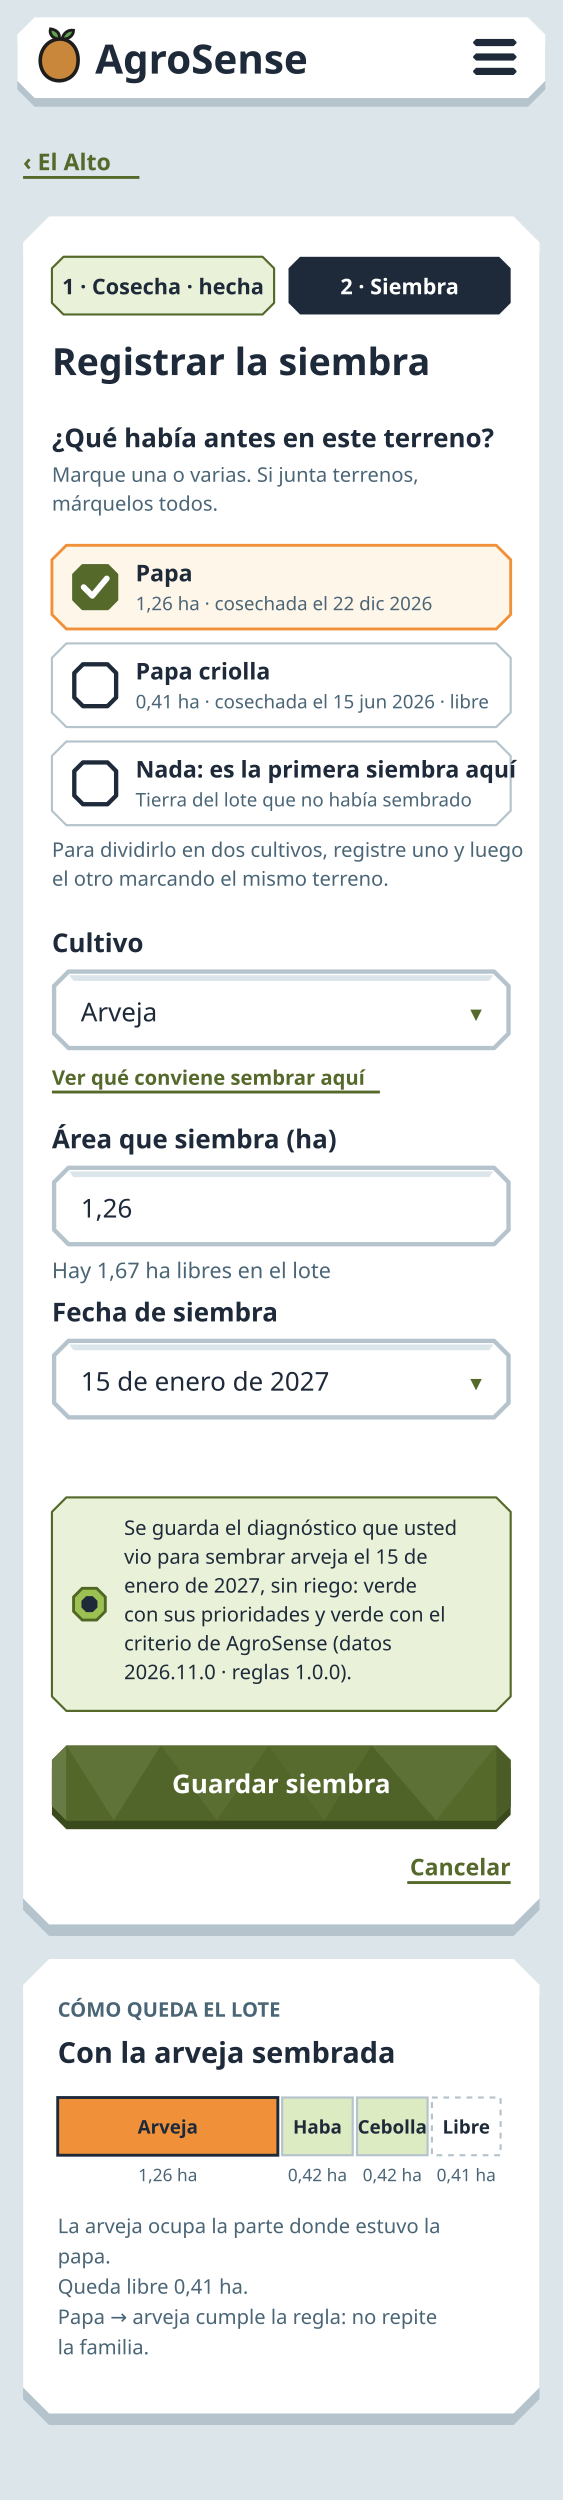
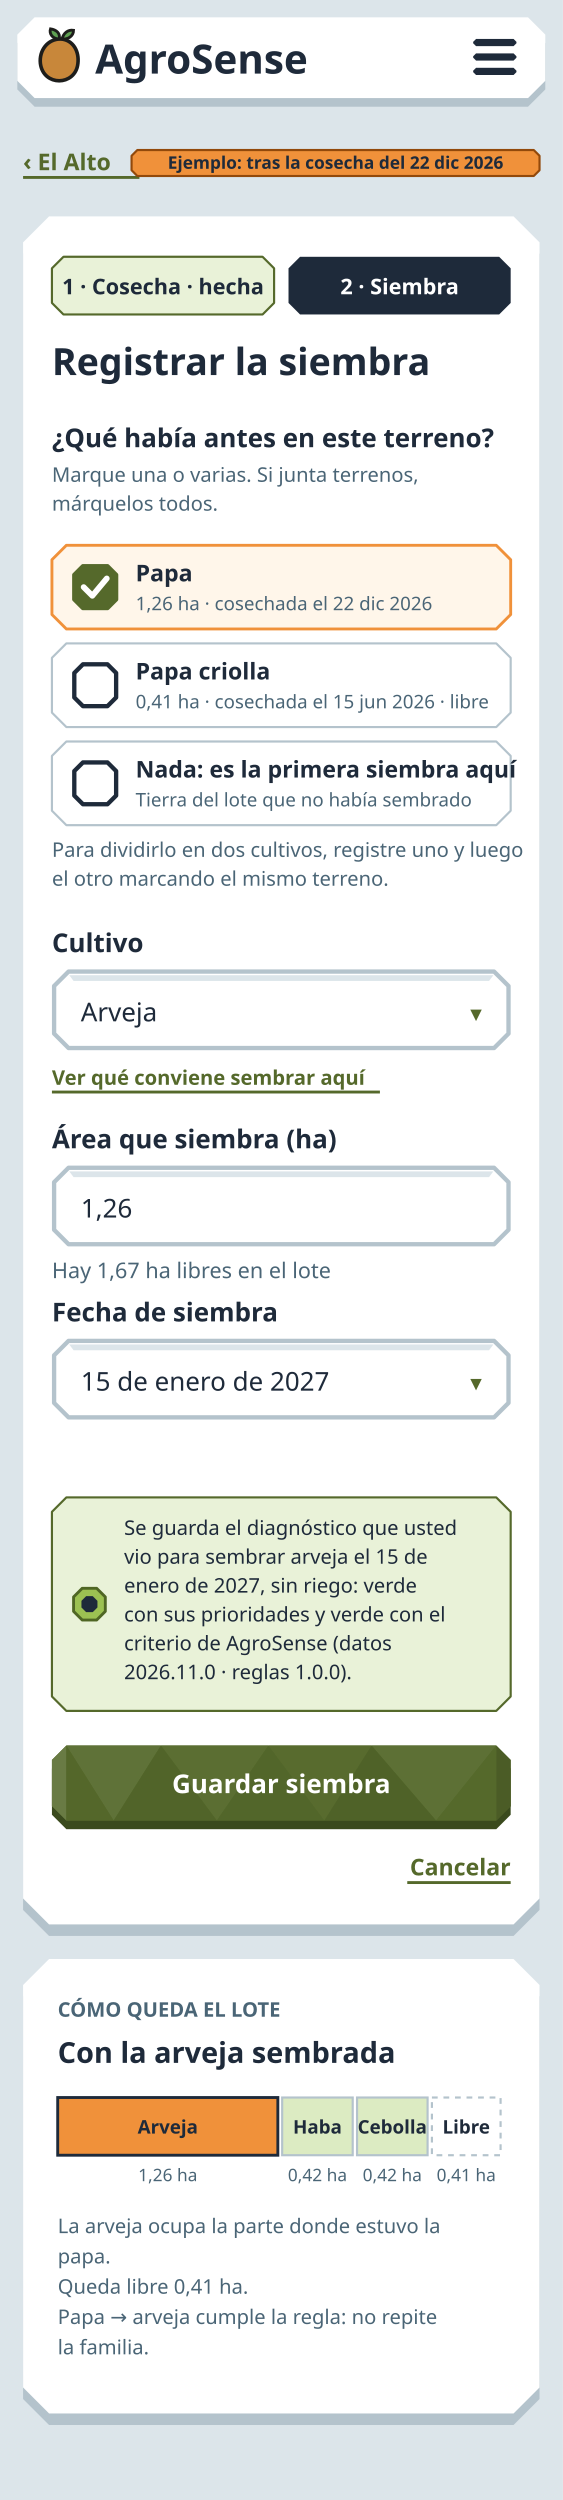
<svg xmlns="http://www.w3.org/2000/svg" width="390" height="1733" viewBox="0 0 390 1733">
  <rect width="390" height="1733" fill="#DCE5EA" />
  <rect width="390" height="2400" fill="#DCE5EA" />
  <g id="barra" transform="translate(0 0)">
    <polygon points="24,18 366,18 378,30 378,62 366,74 24,74 12,62 12,30" fill="#B4C3CC" />
    <polygon points="24,12 366,12 378,24 378,56 366,68 24,68 12,56 12,24" fill="#FFFFFF" />
    <g id="marca" transform="translate(26 18)">
      <path d="M16 9c9 .6 13 9 12 17-.8 8-7 12-13 12S3 34 2 26C1 17 7 9 16 9z" fill="#C8873A" stroke="#1D1D1B" stroke-width="2.5" />
      <path d="M15 9c-5 0-7-4-6-7 4 .6 7 3 6 7zm2 0c4 .6 8-2 8-6-4-.6-7 2-8 6z" fill="#5FA052" stroke="#1D1D1B" stroke-width="2" />
      <text x="40" y="33" font-family="Fredoka" font-weight="600" font-size="28" fill="#1E2A3A" text-anchor="start">AgroSense</text>
    </g>
    <polygon points="330,27 356,27 358,29 358,30 356,32 330,32 328,30 328,29" fill="#1E2A3A" />
    <polygon points="330,37 356,37 358,39 358,40 356,42 330,42 328,40 328,39" fill="#1E2A3A" />
    <polygon points="330,47 356,47 358,49 358,50 356,52 330,52 328,50 328,49" fill="#1E2A3A" />
  </g>
  <text x="16" y="118" font-family="Atkinson Hyperlegible" font-weight="700" font-size="16" fill="#55692B" text-anchor="start">‹ El Alto</text>
  <rect x="16" y="122" width="80.64" height="2" fill="#55692B" />
+   <polygon points="95.2,104 370,104 374,108 374,118 370,122 95.2,122 91.2,118 91.2,108" fill="#F0913A" stroke="#92490B" stroke-width="1.5" stroke-linejoin="round" />
+   <text x="232.6" y="117" font-family="Atkinson Hyperlegible" font-weight="700" font-size="12" fill="#1E2A3A" text-anchor="middle">Ejemplo: tras la cosecha del 22 dic 2026</text>
  <g id="tarjeta" transform="translate(16 150)">
    <polygon points="18,8 340,8 358,26 358,1174 340,1192 18,1192 0,1174 0,26" fill="#B4C3CC" />
    <polygon points="18,0 340,0 358,18 358,1166 340,1184 18,1184 0,1166 0,18" fill="#FFFFFF" />
  </g>
  <g id="formulario" transform="translate(16 150)">
    <g id="pasos" transform="translate(20 28)">
      <polygon points="8,0 146,0 154,8 154,32 146,40 8,40 0,32 0,8" fill="#E9F2D8" stroke="#55692B" stroke-width="1.5" stroke-linejoin="round" />
      <text x="77" y="26" font-family="Atkinson Hyperlegible" font-weight="700" font-size="15" fill="#1E2A3A" text-anchor="middle">1 · Cosecha · hecha</text>
      <polygon points="172,0 310,0 318,8 318,32 310,40 172,40 164,32 164,8" fill="#1E2A3A" />
      <text x="241" y="26" font-family="Atkinson Hyperlegible" font-weight="700" font-size="15" fill="#FFFFFF" text-anchor="middle">2 · Siembra</text>
    </g>
    <text x="20" y="110" font-family="Fredoka" font-weight="600" font-size="26" fill="#1E2A3A" text-anchor="start">Registrar la siembra</text>
    <g id="antes-en-este-terreno" transform="translate(20 160)">
      <text x="0" y="0" font-family="Atkinson Hyperlegible" font-weight="700" font-size="18" fill="#1E2A3A" text-anchor="start">¿Qué había antes en este terreno?</text>
      <text x="0" y="24" font-family="Atkinson Hyperlegible" font-weight="400" font-size="14" fill="#4A6576" text-anchor="start">Marque una o varias. Si junta terrenos,</text>
      <text x="0" y="44" font-family="Atkinson Hyperlegible" font-weight="400" font-size="14" fill="#4A6576" text-anchor="start">márquelos todos.</text>
      <polygon points="10,68 308,68 318,78 318,116 308,126 10,126 0,116 0,78" fill="#FFF6EA" stroke="#F0913A" stroke-width="2" stroke-linejoin="round" />
      <g id="casilla-papa" transform="translate(14 81)">
        <polygon points="7.5,1.5 24.5,1.5 30.5,7.5 30.5,24.5 24.5,30.5 7.5,30.5 1.5,24.5 1.5,7.5" fill="#55692B" stroke="#55692B" stroke-width="3" stroke-linejoin="round" />
        <polyline points="8,16 14,22 24,10" fill="none" stroke="#FFFFFF" stroke-width="4" stroke-linecap="round" stroke-linejoin="round" />
      </g>
      <text x="58" y="93" font-family="Atkinson Hyperlegible" font-weight="700" font-size="16" fill="#1E2A3A" text-anchor="start">Papa</text>
      <text x="58" y="113" font-family="Atkinson Hyperlegible" font-weight="400" font-size="13" fill="#4A6576" text-anchor="start">1,26 ha · cosechada el 22 dic 2026</text>
      <polygon points="10,136 308,136 318,146 318,184 308,194 10,194 0,184 0,146" fill="#FFFFFF" stroke="#B4C3CC" stroke-width="1.5" stroke-linejoin="round" />
      <g id="casilla-papa-criolla" transform="translate(14 149)">
        <polygon points="7.5,1.5 24.5,1.5 30.5,7.5 30.5,24.5 24.5,30.5 7.5,30.5 1.5,24.5 1.5,7.5" fill="#FFFFFF" stroke="#1E2A3A" stroke-width="3" stroke-linejoin="round" />
      </g>
      <text x="58" y="161" font-family="Atkinson Hyperlegible" font-weight="700" font-size="16" fill="#1E2A3A" text-anchor="start">Papa criolla</text>
      <text x="58" y="181" font-family="Atkinson Hyperlegible" font-weight="400" font-size="13" fill="#4A6576" text-anchor="start">0,41 ha · cosechada el 15 jun 2026 · libre</text>
      <polygon points="10,204 308,204 318,214 318,252 308,262 10,262 0,252 0,214" fill="#FFFFFF" stroke="#B4C3CC" stroke-width="1.5" stroke-linejoin="round" />
      <g id="casilla-nada:-es-la-primera-siembra-aquí" transform="translate(14 217)">
        <polygon points="7.5,1.5 24.5,1.5 30.5,7.5 30.5,24.5 24.5,30.5 7.5,30.5 1.5,24.5 1.5,7.5" fill="#FFFFFF" stroke="#1E2A3A" stroke-width="3" stroke-linejoin="round" />
      </g>
      <text x="58" y="229" font-family="Atkinson Hyperlegible" font-weight="700" font-size="16" fill="#1E2A3A" text-anchor="start">Nada: es la primera siembra aquí</text>
      <text x="58" y="249" font-family="Atkinson Hyperlegible" font-weight="400" font-size="13" fill="#4A6576" text-anchor="start">Tierra del lote que no había sembrado</text>
      <text x="0" y="284" font-family="Atkinson Hyperlegible" font-weight="400" font-size="14" fill="#4A6576" text-anchor="start">Para dividirlo en dos cultivos, registre uno y luego</text>
      <text x="0" y="304" font-family="Atkinson Hyperlegible" font-weight="400" font-size="14" fill="#4A6576" text-anchor="start">el otro marcando el mismo terreno.</text>
    </g>
    <g id="campo-cultivo" transform="translate(20 510)">
      <text x="0" y="0" font-family="Atkinson Hyperlegible" font-weight="700" font-size="18" fill="#1E2A3A" text-anchor="start">Cultivo</text>
      <polygon points="11.5,13.5 306.5,13.5 316.5,23.5 316.5,56.5 306.5,66.5 11.5,66.5 1.5,56.5 1.5,23.5" fill="#FFFFFF" stroke="#B4C3CC" stroke-width="3" stroke-linejoin="round" />
      <polygon points="12,16 306,16 303,20 15,20" fill="#DCE5EA" />
      <text x="20" y="48" font-family="Atkinson Hyperlegible" font-weight="400" font-size="18" fill="#1E2A3A" text-anchor="start">Arveja</text>
      <text x="298" y="48" font-family="Atkinson Hyperlegible" font-weight="700" font-size="16" fill="#55692B" text-anchor="end">▾</text>
    </g>
    <text x="20" y="602" font-family="Atkinson Hyperlegible" font-weight="700" font-size="14" fill="#55692B" text-anchor="start">Ver qué conviene sembrar aquí</text>
    <rect x="20" y="606" width="227.36" height="2" fill="#55692B" />
    <g id="campo-area" transform="translate(20 646)">
      <text x="0" y="0" font-family="Atkinson Hyperlegible" font-weight="700" font-size="18" fill="#1E2A3A" text-anchor="start">Área que siembra (ha)</text>
      <polygon points="11.5,13.5 306.5,13.5 316.5,23.5 316.5,56.5 306.5,66.5 11.5,66.5 1.5,56.5 1.5,23.5" fill="#FFFFFF" stroke="#B4C3CC" stroke-width="3" stroke-linejoin="round" />
      <polygon points="12,16 306,16 303,20 15,20" fill="#DCE5EA" />
      <text x="20" y="48" font-family="Atkinson Hyperlegible" font-weight="400" font-size="18" fill="#1E2A3A" text-anchor="start">1,26</text>
      <text x="0" y="90" font-family="Atkinson Hyperlegible" font-weight="400" font-size="15" fill="#4A6576" text-anchor="start">Hay 1,67 ha libres en el lote</text>
    </g>
    <g id="campo-fecha-siembra" transform="translate(20 766)">
      <text x="0" y="0" font-family="Atkinson Hyperlegible" font-weight="700" font-size="18" fill="#1E2A3A" text-anchor="start">Fecha de siembra</text>
      <polygon points="11.5,13.5 306.5,13.5 316.5,23.5 316.5,56.5 306.5,66.5 11.5,66.5 1.5,56.5 1.5,23.5" fill="#FFFFFF" stroke="#B4C3CC" stroke-width="3" stroke-linejoin="round" />
      <polygon points="12,16 306,16 303,20 15,20" fill="#DCE5EA" />
      <text x="20" y="48" font-family="Atkinson Hyperlegible" font-weight="400" font-size="18" fill="#1E2A3A" text-anchor="start">15 de enero de 2027</text>
      <text x="298" y="48" font-family="Atkinson Hyperlegible" font-weight="700" font-size="16" fill="#55692B" text-anchor="end">▾</text>
    </g>
    <g id="diagnostico-visto" transform="translate(20 888)">
      <polygon points="10,0 308,0 318,10 318,138 308,148 10,148 0,138 0,10" fill="#E9F2D8" stroke="#55692B" stroke-width="1.5" stroke-linejoin="round" />
      <polygon points="21,63 31,63 37,69 37,79 31,85 21,85 15,79 15,69" fill="#9CC152" stroke="#4F6624" stroke-width="2" stroke-linejoin="round" />
      <polygon points="31.543,76.296 28.296,79.543 23.704,79.543 20.457,76.296 20.457,71.704 23.704,68.457 28.296,68.457 31.543,71.704" fill="#1E2A3A" />
      <text x="50" y="26" font-family="Atkinson Hyperlegible" font-weight="400" font-size="14" fill="#1E2A3A" text-anchor="start">Se guarda el diagnóstico que usted</text>
      <text x="50" y="46" font-family="Atkinson Hyperlegible" font-weight="400" font-size="14" fill="#1E2A3A" text-anchor="start">vio para sembrar arveja el 15 de</text>
      <text x="50" y="66" font-family="Atkinson Hyperlegible" font-weight="400" font-size="14" fill="#1E2A3A" text-anchor="start">enero de 2027, sin riego: verde</text>
      <text x="50" y="86" font-family="Atkinson Hyperlegible" font-weight="400" font-size="14" fill="#1E2A3A" text-anchor="start">con sus prioridades y verde con el</text>
      <text x="50" y="106" font-family="Atkinson Hyperlegible" font-weight="400" font-size="14" fill="#1E2A3A" text-anchor="start">criterio de AgroSense (datos</text>
      <text x="50" y="126" font-family="Atkinson Hyperlegible" font-weight="400" font-size="14" fill="#1E2A3A" text-anchor="start">2026.11.0 · reglas 1.0.0).</text>
    </g>
    <g id="boton-primary" transform="translate(20 1060)">
      <polygon points="10,6 308,6 318,16 318,48 308,58 10,58 0,48 0,16" fill="#3A4A1D" />
      <polygon points="10,0 308,0 318,10 318,42 308,52 10,52 0,42 0,10" fill="#55692B" />
      <polygon points="10,0 10,52 0,42 0,10" fill="#697B44" />
      <polygon points="308,0 318,10 318,42 308,52" fill="#4B5C26" />
      <polygon points="10,0 75.56,0 42.78,52" fill="#5F7238" />
      <polygon points="10,0 42.78,52 10,52" fill="#54672A" />
      <polygon points="75.56,0 150.06,0 114.3,52" fill="#5B6E32" />
      <polygon points="75.56,0 114.3,52 42.78,52" fill="#516429" />
      <polygon points="150.06,0 221.58,0 188.8,52" fill="#586B2E" />
      <polygon points="150.06,0 188.8,52 114.3,52" fill="#52662A" />
      <polygon points="221.58,0 308,0 266.28,52" fill="#5D7035" />
      <polygon points="221.58,0 266.28,52 188.8,52" fill="#4F6228" />
      <polygon points="308,0 308,52 266.28,52" fill="#55692B" />
      <text x="159" y="33" font-family="Atkinson Hyperlegible" font-weight="700" font-size="18" fill="#FFFFFF" text-anchor="middle">Guardar siembra</text>
    </g>
    <text x="338" y="1150" font-family="Atkinson Hyperlegible" font-weight="700" font-size="16" fill="#55692B" text-anchor="end">Cancelar</text>
    <rect x="266.32" y="1154" width="71.68" height="2" fill="#55692B" />
  </g>
  <g id="tarjeta-reparto" transform="translate(16 1358)">
    <polygon points="18,8 340,8 358,26 358,305 340,323 18,323 0,305 0,26" fill="#B4C3CC" />
    <polygon points="18,0 340,0 358,18 358,297 340,315 18,315 0,297 0,18" fill="#FFFFFF" />
  </g>
  <g id="reparto" transform="translate(16 1358)">
    <text x="24" y="40" font-family="Atkinson Hyperlegible" font-weight="700" font-size="14" fill="#4A6576" text-anchor="start">CÓMO QUEDA EL LOTE</text>
    <text x="24" y="72" font-family="Fredoka" font-weight="600" font-size="20" fill="#1E2A3A" text-anchor="start">Con la arveja sembrada</text>
    <g id="reparto-del-lote" transform="translate(24 96)">
      <rect x="0.0" y="0" width="152.6" height="40" fill="#F0913A" stroke="#1E2A3A" stroke-width="2" />
      <text x="76.309" y="25" font-family="Atkinson Hyperlegible" font-weight="700" font-size="13" fill="#1E2A3A" text-anchor="middle">Arveja</text>
      <text x="76.309" y="58" font-family="Atkinson Hyperlegible" font-weight="400" font-size="12" fill="#4A6576" text-anchor="middle">1,26 ha</text>
      <rect x="155.6" y="0" width="48.9" height="40" fill="#DCEBC2" stroke="#B4C3CC" stroke-width="1.5" />
      <text x="180.054" y="25" font-family="Atkinson Hyperlegible" font-weight="700" font-size="13" fill="#1E2A3A" text-anchor="middle">Haba</text>
      <text x="180.054" y="58" font-family="Atkinson Hyperlegible" font-weight="400" font-size="12" fill="#4A6576" text-anchor="middle">0,42 ha</text>
      <rect x="207.5" y="0" width="48.9" height="40" fill="#DCEBC2" stroke="#B4C3CC" stroke-width="1.5" />
      <text x="231.926" y="25" font-family="Atkinson Hyperlegible" font-weight="700" font-size="13" fill="#1E2A3A" text-anchor="middle">Cebolla</text>
      <text x="231.926" y="58" font-family="Atkinson Hyperlegible" font-weight="400" font-size="12" fill="#4A6576" text-anchor="middle">0,42 ha</text>
      <rect x="259.4" y="0" width="47.6" height="40" fill="#FFFFFF" stroke="#B4C3CC" stroke-width="1.5" stroke-dasharray="4 4" />
      <text x="283.181" y="25" font-family="Atkinson Hyperlegible" font-weight="700" font-size="13" fill="#1E2A3A" text-anchor="middle">Libre</text>
      <text x="283.181" y="58" font-family="Atkinson Hyperlegible" font-weight="400" font-size="12" fill="#4A6576" text-anchor="middle">0,41 ha</text>
    </g>
    <text x="24" y="190" font-family="Atkinson Hyperlegible" font-weight="400" font-size="14" fill="#4A6576" text-anchor="start">La arveja ocupa la parte donde estuvo la</text>
    <text x="24" y="211" font-family="Atkinson Hyperlegible" font-weight="400" font-size="14" fill="#4A6576" text-anchor="start">papa.</text>
    <text x="24" y="232" font-family="Atkinson Hyperlegible" font-weight="400" font-size="14" fill="#4A6576" text-anchor="start">Queda libre 0,41 ha.</text>
    <text x="24" y="253" font-family="Atkinson Hyperlegible" font-weight="400" font-size="14" fill="#4A6576" text-anchor="start">Papa → arveja cumple la regla: no repite</text>
    <text x="24" y="274" font-family="Atkinson Hyperlegible" font-weight="400" font-size="14" fill="#4A6576" text-anchor="start">la familia.</text>
  </g>
</svg>
